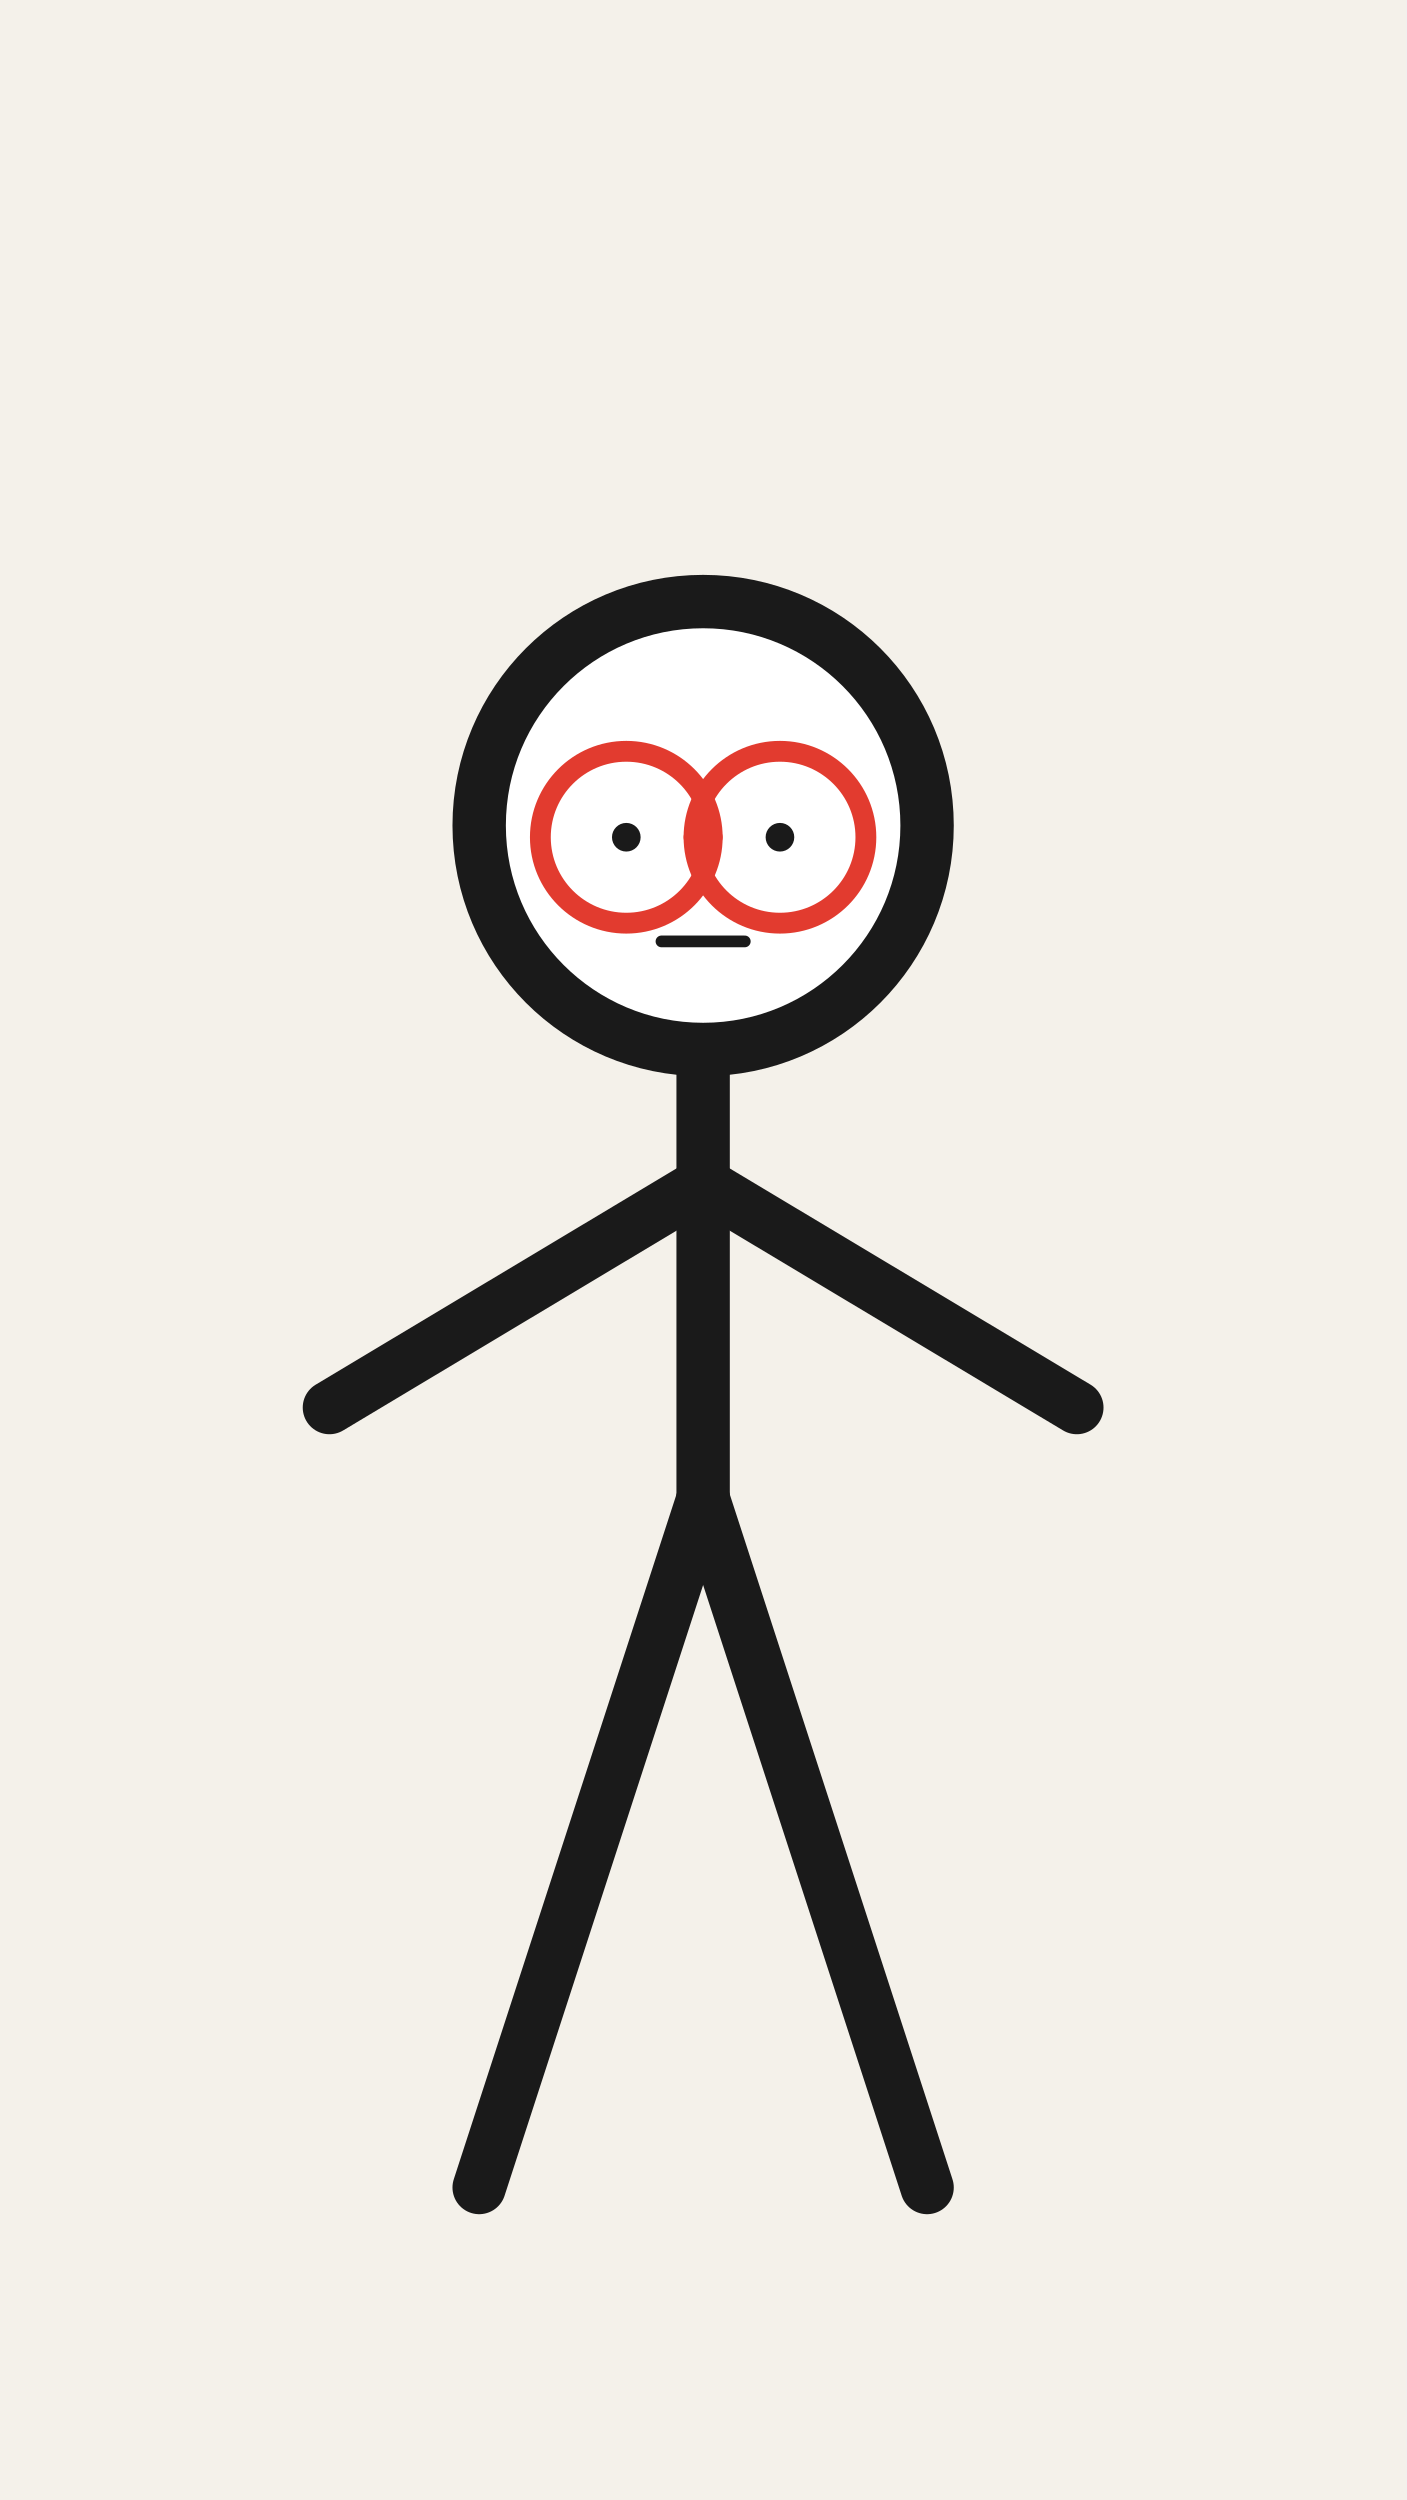
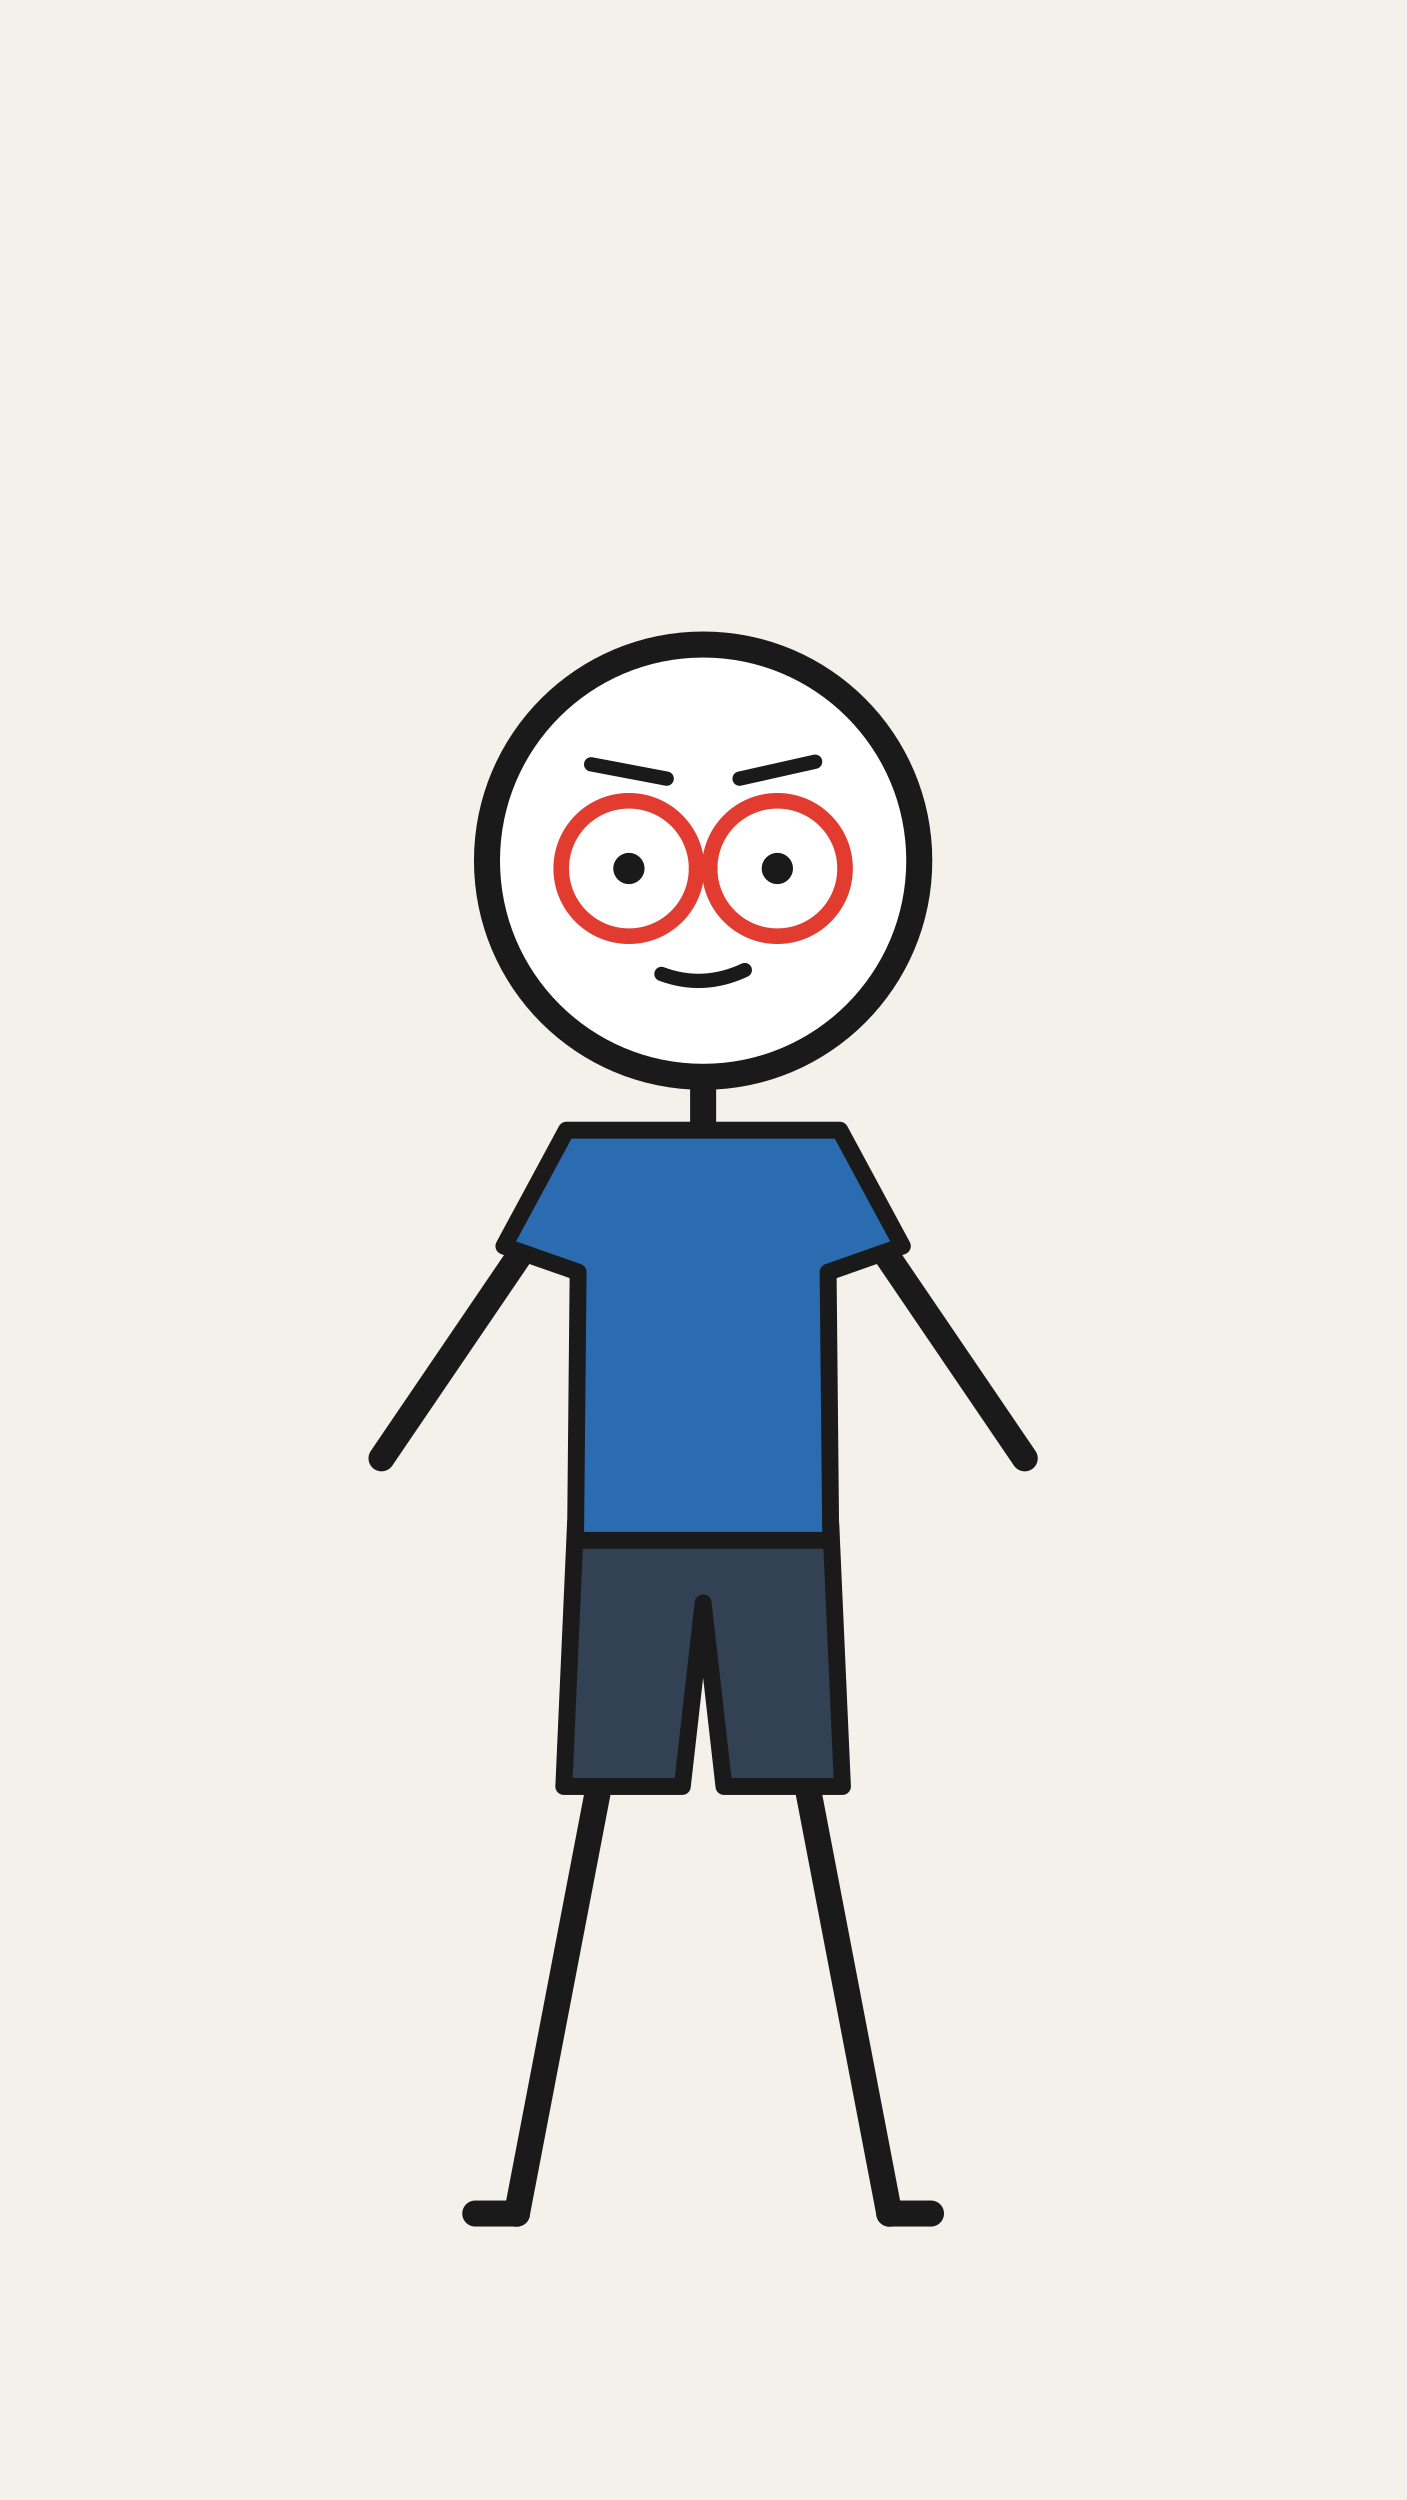
<svg xmlns="http://www.w3.org/2000/svg" width="1080" height="1920" viewBox="0 0 1080 1920">
  <rect width="100%" height="100%" fill="#f4f1ea" />
-   <line x1="540" y1="806" x2="540" y2="1151" stroke="#1a1a1a" stroke-width="41" stroke-linecap="round" />
-   <line x1="540" y1="909" x2="253" y2="1081" stroke="#1a1a1a" stroke-width="41" stroke-linecap="round" />
-   <line x1="540" y1="909" x2="827" y2="1081" stroke="#1a1a1a" stroke-width="41" stroke-linecap="round" />
-   <line x1="540" y1="1151" x2="368" y2="1680" stroke="#1a1a1a" stroke-width="41" stroke-linecap="round" />
-   <line x1="540" y1="1151" x2="712" y2="1680" stroke="#1a1a1a" stroke-width="41" stroke-linecap="round" />
-   <circle cx="540" cy="634" r="172" fill="#ffffff" stroke="#1a1a1a" stroke-width="41" />
-   <circle cx="481" cy="643" r="11" fill="#1a1a1a" />
-   <circle cx="599" cy="643" r="11" fill="#1a1a1a" />
-   <line x1="508" y1="723" x2="572" y2="723" stroke="#1a1a1a" stroke-width="9" stroke-linecap="round" />
-   <circle cx="481" cy="643" r="66" fill="none" stroke="#e23b2f" stroke-width="16" />
-   <circle cx="599" cy="643" r="66" fill="none" stroke="#e23b2f" stroke-width="16" />
-   <line x1="547" y1="643" x2="533" y2="643" stroke="#e23b2f" stroke-width="16" stroke-linecap="round" />
+   <line x1="540" y1="816" x2="540" y2="891" stroke="#1a1a1a" stroke-width="20" stroke-linecap="round" />
+   <line x1="446" y1="895" x2="293" y2="1120" stroke="#1a1a1a" stroke-width="20" stroke-linecap="round" />
+   <line x1="634" y1="895" x2="787" y2="1120" stroke="#1a1a1a" stroke-width="20" stroke-linecap="round" />
+   <line x1="462" y1="1361" x2="397" y2="1700" stroke="#1a1a1a" stroke-width="20" stroke-linecap="round" />
+   <line x1="618" y1="1361" x2="683" y2="1700" stroke="#1a1a1a" stroke-width="20" stroke-linecap="round" />
+   <line x1="397" y1="1700" x2="365" y2="1700" stroke="#1a1a1a" stroke-width="20" stroke-linecap="round" />
+   <line x1="683" y1="1700" x2="715" y2="1700" stroke="#1a1a1a" stroke-width="20" stroke-linecap="round" />
+   <polygon points="442,1170 638,1170 647,1372 556,1372 540,1231 524,1372 433,1372" fill="#334155" stroke="#1a1a1a" stroke-width="13" stroke-linejoin="round" />
+   <polygon points="435,868 645,868 693,957 636,977 638,1183 442,1183 444,977 387,957" fill="#2b6cb0" stroke="#1a1a1a" stroke-width="13" stroke-linejoin="round" />
+   <circle cx="540" cy="661" r="166" fill="#ffffff" stroke="#1a1a1a" stroke-width="20" />
+   <circle cx="483" cy="667" r="12" fill="#1a1a1a" />
+   <circle cx="597" cy="667" r="12" fill="#1a1a1a" />
+   <line x1="454" y1="587" x2="512" y2="598" stroke="#1a1a1a" stroke-width="11" stroke-linecap="round" />
+   <line x1="568" y1="598" x2="626" y2="585" stroke="#1a1a1a" stroke-width="11" stroke-linecap="round" />
+   <path d="M 508 748 Q 540 760 572 745" fill="none" stroke="#1a1a1a" stroke-width="11" stroke-linecap="round" />
+   <circle cx="483" cy="667" r="52" fill="none" stroke="#e23b2f" stroke-width="12" />
+   <circle cx="597" cy="667" r="52" fill="none" stroke="#e23b2f" stroke-width="12" />
+   <line x1="535" y1="667" x2="545" y2="667" stroke="#e23b2f" stroke-width="12" stroke-linecap="round" />
</svg>
